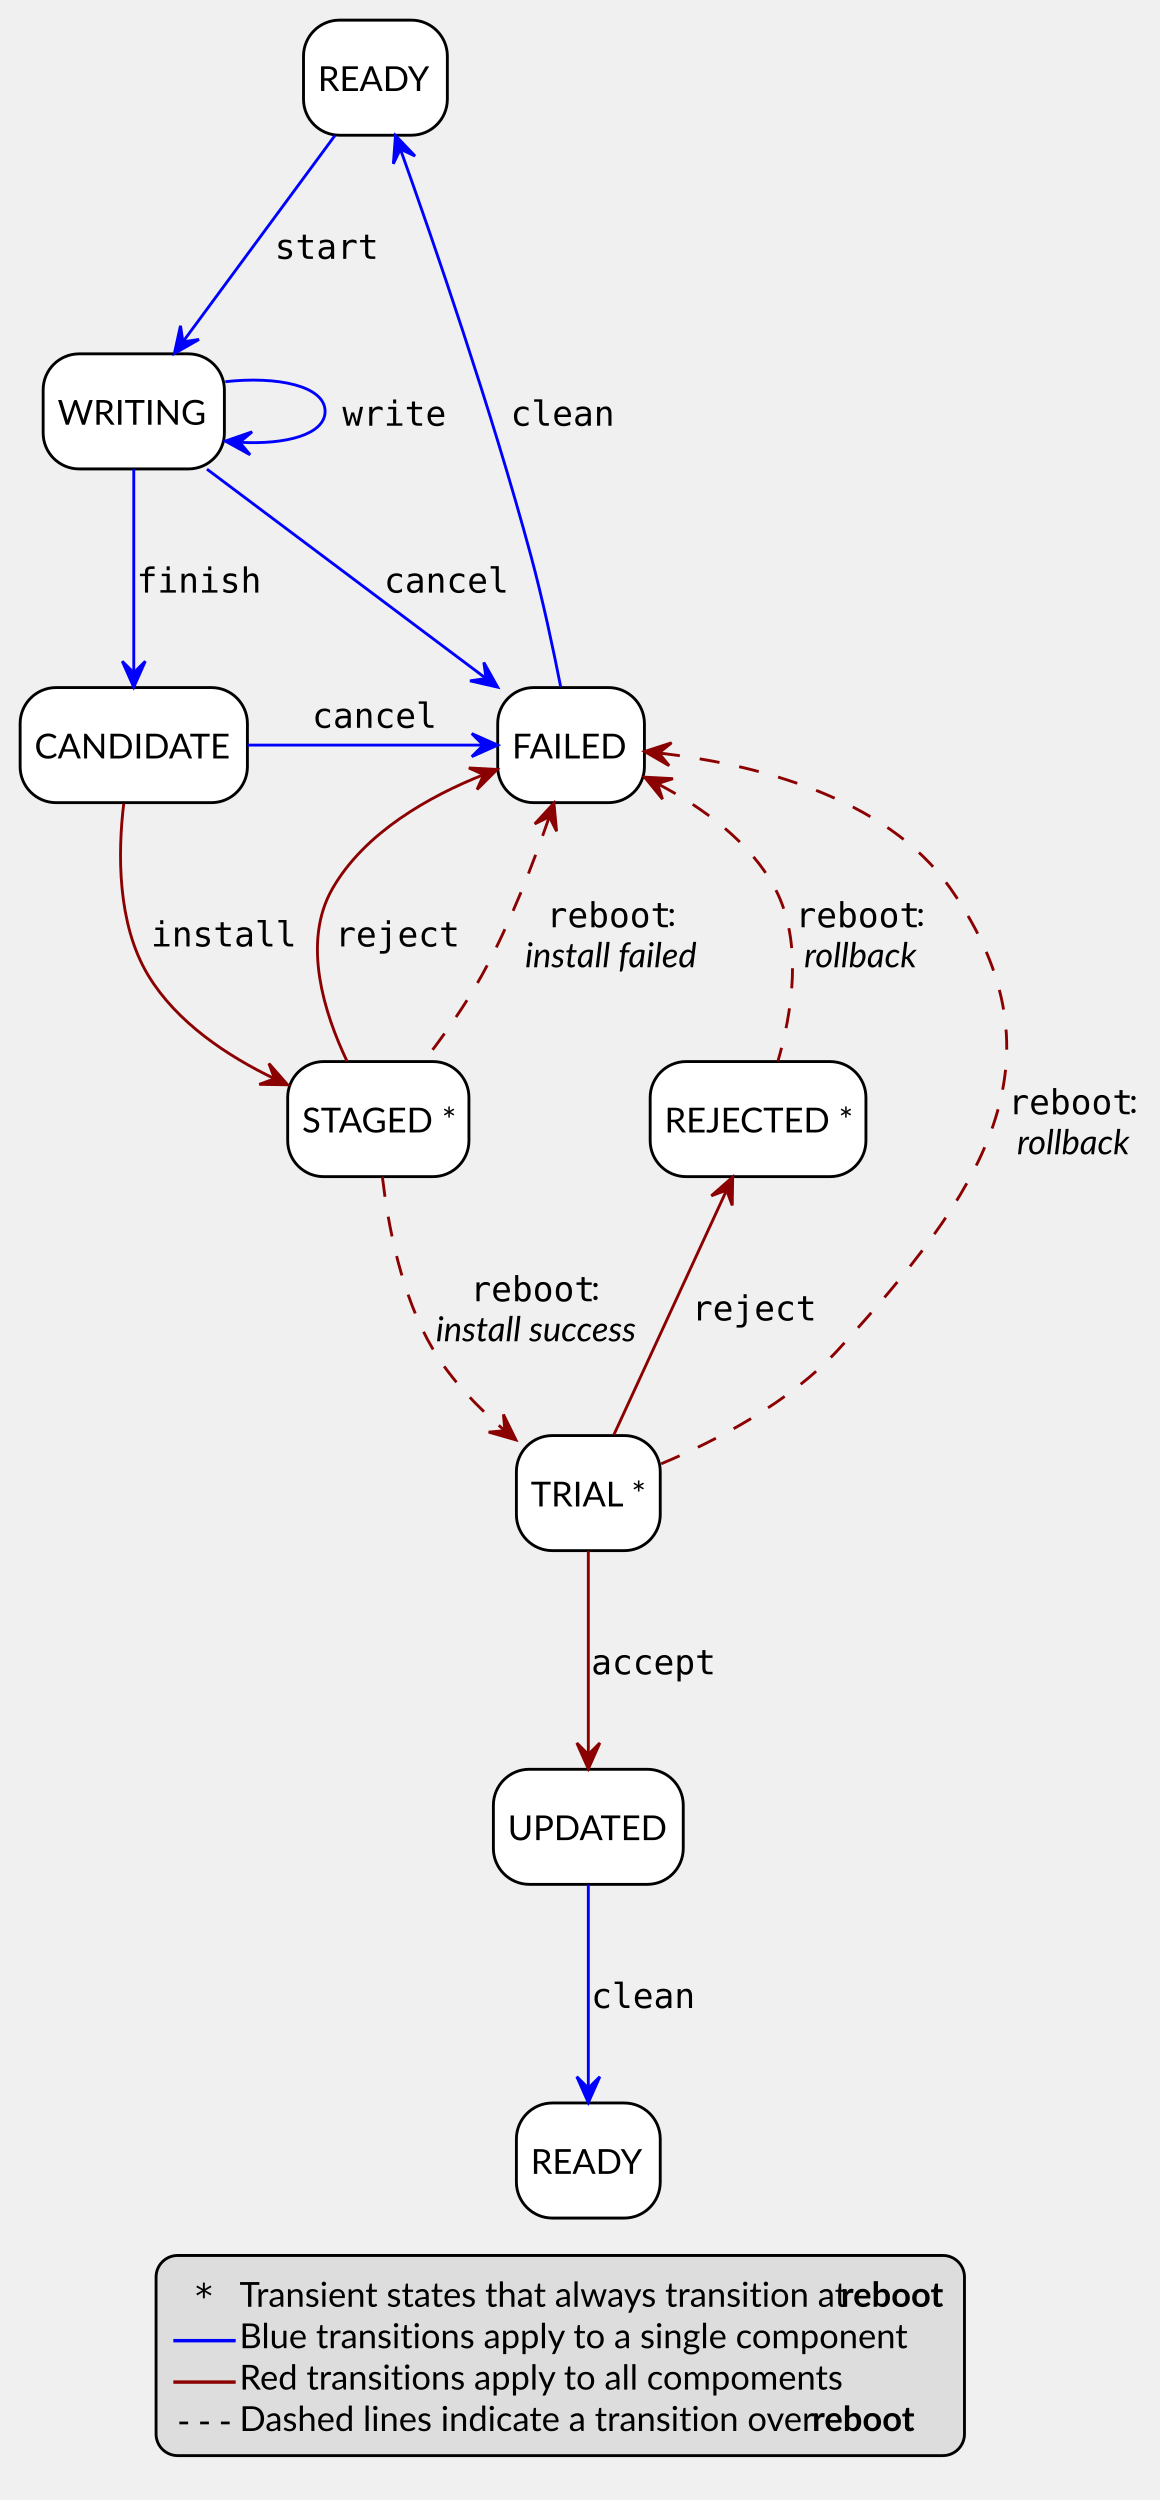
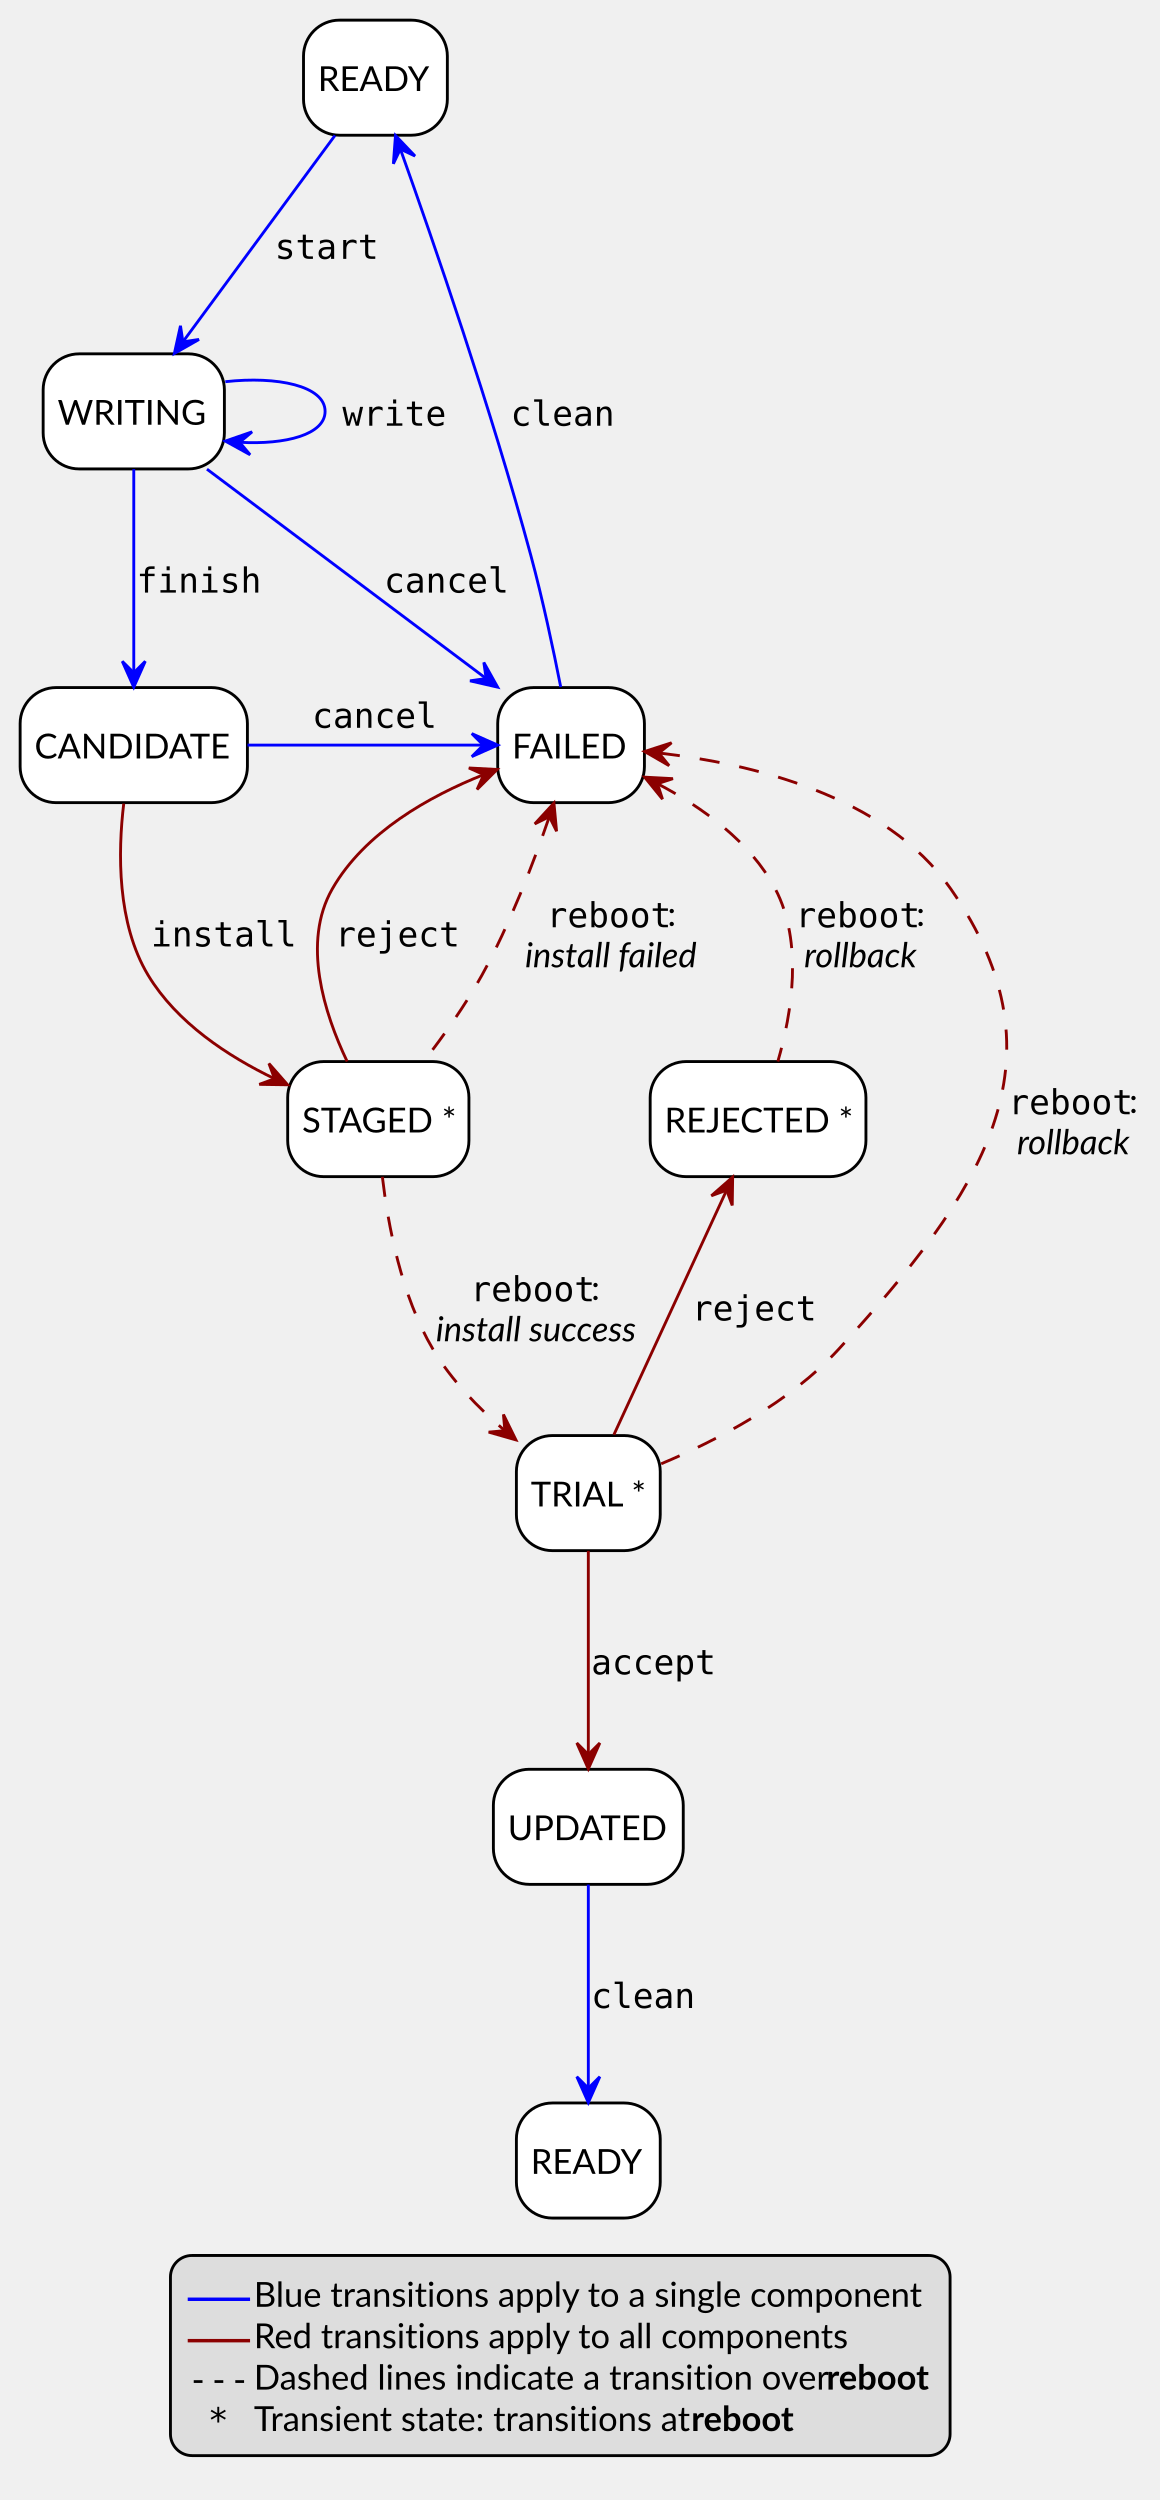
<svg xmlns="http://www.w3.org/2000/svg" contentStyleType="text/css" height="869px" preserveAspectRatio="none" style="width:403px;height:869px;background:#FFFFFF;" version="1.1" viewBox="0 0 403 869" width="403px" zoomAndPan="magnify">
  <defs />
  <g>
    <rect fill="#FFFFFF" height="40" rx="12.5" ry="12.5" style="stroke:#000000;stroke-width:1.0;" width="50" x="105.5" y="7" />
    <text fill="#000000" font-family="Lato,sans-serif" font-size="12" lengthAdjust="spacing" textLength="40" x="110.5" y="31.641">READY</text>
    <rect fill="#FFFFFF" height="40" rx="12.5" ry="12.5" style="stroke:#000000;stroke-width:1.0;" width="63" x="15" y="123" />
    <text fill="#000000" font-family="Lato,sans-serif" font-size="12" lengthAdjust="spacing" textLength="53" x="20" y="147.641">WRITING</text>
    <rect fill="#FFFFFF" height="40" rx="12.5" ry="12.5" style="stroke:#000000;stroke-width:1.0;" width="79" x="7" y="239" />
    <text fill="#000000" font-family="Lato,sans-serif" font-size="12" lengthAdjust="spacing" textLength="69" x="12" y="263.641">CANDIDATE</text>
    <rect fill="#FFFFFF" height="40" rx="12.5" ry="12.5" style="stroke:#000000;stroke-width:1.0;" width="63" x="100" y="369" />
    <text fill="#000000" font-family="Lato,sans-serif" font-size="12" lengthAdjust="spacing" textLength="53" x="105" y="393.641">STAGED *</text>
    <rect fill="#FFFFFF" height="40" rx="12.5" ry="12.5" style="stroke:#000000;stroke-width:1.0;" width="51" x="173" y="239" />
    <text fill="#000000" font-family="Lato,sans-serif" font-size="12" lengthAdjust="spacing" textLength="41" x="178" y="263.641">FAILED</text>
    <rect fill="#FFFFFF" height="40" rx="12.5" ry="12.5" style="stroke:#000000;stroke-width:1.0;" width="75" x="226" y="369" />
    <text fill="#000000" font-family="Lato,sans-serif" font-size="12" lengthAdjust="spacing" textLength="65" x="231" y="393.641">REJECTED *</text>
    <rect fill="#FFFFFF" height="40" rx="12.5" ry="12.5" style="stroke:#000000;stroke-width:1.0;" width="50" x="179.5" y="499" />
    <text fill="#000000" font-family="Lato,sans-serif" font-size="12" lengthAdjust="spacing" textLength="40" x="184.5" y="523.641">TRIAL *</text>
    <rect fill="#FFFFFF" height="40" rx="12.5" ry="12.5" style="stroke:#000000;stroke-width:1.0;" width="66" x="171.5" y="615" />
    <text fill="#000000" font-family="Lato,sans-serif" font-size="12" lengthAdjust="spacing" textLength="56" x="176.5" y="639.641">UPDATED</text>
    <rect fill="#FFFFFF" height="40" rx="12.5" ry="12.5" style="stroke:#000000;stroke-width:1.0;" width="50" x="179.5" y="731" />
    <text fill="#000000" font-family="Lato,sans-serif" font-size="12" lengthAdjust="spacing" textLength="40" x="184.5" y="755.641">READY</text>
    <g id="link_Start_Writing">
      <path d="M116.44,47.08 C101.9,66.81 79.19,97.63 63.62,118.76 " fill="none" id="Start-to-Writing" style="stroke:#0000FF;stroke-width:1.0;" />
      <polygon fill="#0000FF" points="60.61,122.86,69.171,117.991,63.578,118.836,62.733,113.243,60.61,122.86" style="stroke:#0000FF;stroke-width:1.0;" />
      <text fill="#000000" font-family="Consolas,Menlo,monospace" font-size="12" lengthAdjust="spacing" textLength="35" x="95.5" y="89.988">start</text>
    </g>
    <g id="link_Writing_Writing">
      <path d="M78.32,132.68 C96.33,130.67 113,134.11 113,143 C113,151.06 99.31,154.64 83.33,153.74 " fill="none" id="Writing-to-Writing" style="stroke:#0000FF;stroke-width:1.0;" />
      <polygon fill="#0000FF" points="78.32,153.32,86.944,158.076,83.302,153.748,87.629,150.106,78.32,153.32" style="stroke:#0000FF;stroke-width:1.0;" />
      <text fill="#000000" font-family="Consolas,Menlo,monospace" font-size="12" lengthAdjust="spacing" textLength="35" x="119" y="147.988">write</text>
    </g>
    <g id="link_Writing_Candidate">
      <path d="M46.5,163.08 C46.5,182.48 46.5,212.61 46.5,233.7 " fill="none" id="Writing-to-Candidate" style="stroke:#0000FF;stroke-width:1.0;" />
      <polygon fill="#0000FF" points="46.5,238.86,50.5,229.86,46.5,233.86,42.5,229.86,46.5,238.86" style="stroke:#0000FF;stroke-width:1.0;" />
      <text fill="#000000" font-family="Consolas,Menlo,monospace" font-size="12" lengthAdjust="spacing" textLength="42" x="47.5" y="205.988">finish</text>
    </g>
    <g id="link_Writing_Failed">
      <path d="M71.94,163.08 C98.68,183.14 140.71,214.66 168.92,235.81 " fill="none" id="Writing-to-Failed" style="stroke:#0000FF;stroke-width:1.0;" />
      <polygon fill="#0000FF" points="172.98,238.86,168.18,230.26,168.98,235.86,163.38,236.66,172.98,238.86" style="stroke:#0000FF;stroke-width:1.0;" />
      <text fill="#000000" font-family="Consolas,Menlo,monospace" font-size="12" lengthAdjust="spacing" textLength="42" x="133.5" y="205.988">cancel</text>
    </g>
    <g id="link_Candidate_Staged">
      <path d="M43.01,279.33 C40.98,296.29 40.65,320.99 51.5,339 C61.41,355.45 79.16,367.14 95.43,374.97 " fill="none" id="Candidate-to-Staged" style="stroke:#8B0000;stroke-width:1.0;" />
      <polygon fill="#8B0000" points="99.97,377.07,93.479,369.663,95.431,374.972,90.122,376.924,99.97,377.07" style="stroke:#8B0000;stroke-width:1.0;" />
      <text fill="#000000" font-family="Consolas,Menlo,monospace" font-size="12" lengthAdjust="spacing" textLength="49" x="52.5" y="328.988">install</text>
    </g>
    <g id="link_Candidate_Failed">
      <path d="M86.04,259 C111.55,259 144.25,259 167.81,259 " fill="none" id="Candidate-to-Failed" style="stroke:#0000FF;stroke-width:1.0;" />
      <polygon fill="#0000FF" points="172.99,259,163.99,255,167.99,259,163.99,263,172.99,259" style="stroke:#0000FF;stroke-width:1.0;" />
      <text fill="#000000" font-family="Consolas,Menlo,monospace" font-size="12" lengthAdjust="spacing" textLength="42" x="108.5" y="252.988">cancel</text>
    </g>
    <g id="link_Staged_Trial">
      <path d="M132.91,409.06 C134.86,425.84 139.5,450.43 150.5,469 C156.82,479.67 166.22,489.36 175.41,497.24 " fill="none" id="Staged-to-Trial" style="stroke:#8B0000;stroke-width:1.0;stroke-dasharray:7.0,7.0;" />
      <polygon fill="#8B0000" points="179.33,500.51,174.993,491.668,175.495,497.302,169.86,497.804,179.33,500.51" style="stroke:#8B0000;stroke-width:1.0;" />
      <text fill="#000000" font-family="Consolas,Menlo,monospace" font-size="12" lengthAdjust="spacing" textLength="42" x="163.5" y="452.33">reboot</text>
      <text fill="#000000" font-family="Lato,sans-serif" font-size="12" lengthAdjust="spacing" textLength="3" x="205.5" y="451.837">:</text>
      <text fill="#000000" font-family="Lato,sans-serif" font-size="12" font-style="italic" lengthAdjust="spacing" textLength="69" x="151.5" y="466.23">install success</text>
    </g>
    <g id="link_Failed_Staged">
      <path d="M190.93,283.94 C185.42,299.99 177.23,321.34 167.5,339 C161.79,349.35 154.19,360.03 147.44,368.76 " fill="none" id="Failed-backto-Staged" style="stroke:#8B0000;stroke-width:1.0;stroke-dasharray:7.0,7.0;" />
      <polygon fill="#8B0000" points="192.55,279.14,185.883,286.389,190.952,283.878,193.463,288.946,192.55,279.14" style="stroke:#8B0000;stroke-width:1.0;" />
      <text fill="#000000" font-family="Consolas,Menlo,monospace" font-size="12" lengthAdjust="spacing" textLength="42" x="190" y="322.33">reboot</text>
      <text fill="#000000" font-family="Lato,sans-serif" font-size="12" lengthAdjust="spacing" textLength="3" x="232" y="321.837">:</text>
      <text fill="#000000" font-family="Lato,sans-serif" font-size="12" font-style="italic" lengthAdjust="spacing" textLength="60" x="182.5" y="336.23">install failed</text>
    </g>
    <g id="link_Failed_Staged">
      <path d="M168.12,269.26 C149.34,276.73 126.74,289.31 115.5,309 C104.88,327.59 112.67,352.18 120.66,368.95 " fill="none" id="Failed-backto-Staged-1" style="stroke:#8B0000;stroke-width:1.0;" />
      <polygon fill="#8B0000" points="172.81,267.47,162.975,266.947,168.14,269.255,165.832,274.42,172.81,267.47" style="stroke:#8B0000;stroke-width:1.0;" />
      <text fill="#000000" font-family="Consolas,Menlo,monospace" font-size="12" lengthAdjust="spacing" textLength="42" x="116.5" y="328.988">reject</text>
    </g>
    <g id="link_Trial_Updated">
      <path d="M204.5,539.08 C204.5,558.48 204.5,588.61 204.5,609.7 " fill="none" id="Trial-to-Updated" style="stroke:#8B0000;stroke-width:1.0;" />
      <polygon fill="#8B0000" points="204.5,614.86,208.5,605.86,204.5,609.86,200.5,605.86,204.5,614.86" style="stroke:#8B0000;stroke-width:1.0;" />
      <text fill="#000000" font-family="Consolas,Menlo,monospace" font-size="12" lengthAdjust="spacing" textLength="42" x="205.5" y="581.988">accept</text>
    </g>
    <g id="link_Start_Failed">
      <path d="M139.23,52 C150.63,83.9 170.75,142.18 184.5,193 C188.63,208.27 192.35,225.81 194.91,238.82 " fill="none" id="Start-backto-Failed" style="stroke:#0000FF;stroke-width:1.0;" />
      <polygon fill="#0000FF" points="137.47,47.11,136.734,56.931,139.154,51.818,144.267,54.238,137.47,47.11" style="stroke:#0000FF;stroke-width:1.0;" />
      <text fill="#000000" font-family="Consolas,Menlo,monospace" font-size="12" lengthAdjust="spacing" textLength="35" x="177.5" y="147.988">clean</text>
    </g>
    <g id="link_Rejected_Trial">
      <path d="M252.49,413.88 C241.2,438.38 223.85,476.03 213.39,498.71 " fill="none" id="Rejected-backto-Trial" style="stroke:#8B0000;stroke-width:1.0;" />
      <polygon fill="#8B0000" points="254.67,409.16,247.263,415.651,252.572,413.699,254.524,419.008,254.67,409.16" style="stroke:#8B0000;stroke-width:1.0;" />
      <text fill="#000000" font-family="Consolas,Menlo,monospace" font-size="12" lengthAdjust="spacing" textLength="42" x="240.5" y="458.988">reject</text>
    </g>
    <g id="link_Failed_Rejected">
      <path d="M228.72,272.5 C243.9,280.52 260.86,292.54 269.5,309 C279.28,327.63 275.23,352.21 270.38,368.97 " fill="none" id="Failed-backto-Rejected" style="stroke:#8B0000;stroke-width:1.0;stroke-dasharray:7.0,7.0;" />
      <polygon fill="#8B0000" points="224.08,270.14,230.283,277.79,228.535,272.41,233.915,270.663,224.08,270.14" style="stroke:#8B0000;stroke-width:1.0;" />
      <text fill="#000000" font-family="Consolas,Menlo,monospace" font-size="12" lengthAdjust="spacing" textLength="42" x="276.5" y="322.33">reboot</text>
      <text fill="#000000" font-family="Lato,sans-serif" font-size="12" lengthAdjust="spacing" textLength="3" x="318.5" y="321.837">:</text>
      <text fill="#000000" font-family="Lato,sans-serif" font-size="12" font-style="italic" lengthAdjust="spacing" textLength="39" x="279.5" y="336.23">rollback</text>
    </g>
    <g id="link_Trial_Failed">
      <path d="M229.82,508.82 C248.89,500.81 274.54,487.56 291.5,469 C340.87,414.97 372.29,369.09 330.5,309 C307.81,276.37 260.69,265.42 229.33,261.78 " fill="none" id="Trial-to-Failed" style="stroke:#8B0000;stroke-width:1.0;stroke-dasharray:7.0,7.0;" />
      <polygon fill="#8B0000" points="224.06,261.22,232.587,266.149,229.032,261.749,233.433,258.194,224.06,261.22" style="stroke:#8B0000;stroke-width:1.0;" />
      <text fill="#000000" font-family="Consolas,Menlo,monospace" font-size="12" lengthAdjust="spacing" textLength="42" x="350.5" y="387.33">reboot</text>
      <text fill="#000000" font-family="Lato,sans-serif" font-size="12" lengthAdjust="spacing" textLength="3" x="392.5" y="386.837">:</text>
      <text fill="#000000" font-family="Lato,sans-serif" font-size="12" font-style="italic" lengthAdjust="spacing" textLength="39" x="353.5" y="401.23">rollback</text>
    </g>
    <g id="link_Updated_End">
      <path d="M204.5,655.08 C204.5,674.48 204.5,704.61 204.5,725.7 " fill="none" id="Updated-to-End" style="stroke:#0000FF;stroke-width:1.0;" />
      <polygon fill="#0000FF" points="204.5,730.86,208.5,721.86,204.5,725.86,200.5,721.86,204.5,730.86" style="stroke:#0000FF;stroke-width:1.0;" />
      <text fill="#000000" font-family="Consolas,Menlo,monospace" font-size="12" lengthAdjust="spacing" textLength="35" x="205.5" y="697.988">clean</text>
    </g>
-     <rect fill="#DDDDDD" height="69.568" id="_legend" rx="7.5" ry="7.5" style="stroke:#000000;stroke-width:1.0;" width="281" x="54.25" y="784" />
-     <text fill="#000000" font-family="Consolas,Menlo,monospace" font-size="12" lengthAdjust="spacing" textLength="7" x="67.25" y="802.33">*</text>
-     <text fill="#000000" font-family="Lato,sans-serif" font-size="12" lengthAdjust="spacing" textLength="207" x="83.25" y="801.837">Transient states that always transition at</text>
-     <text fill="#000000" font-family="Lato,sans-serif" font-size="12" font-weight="bold" lengthAdjust="spacing" textLength="37" x="292.25" y="801.837">reboot</text>
-     <text fill="#0000FF" font-family="Consolas,Menlo,monospace" font-size="12" lengthAdjust="spacing" text-decoration="line-through" textLength="21" x="60.25" y="816.722">———</text>
-     <text fill="#000000" font-family="Lato,sans-serif" font-size="12" lengthAdjust="spacing" textLength="229" x="83.25" y="816.23">Blue transitions apply to a single component</text>
-     <text fill="#8B0000" font-family="Consolas,Menlo,monospace" font-size="12" lengthAdjust="spacing" text-decoration="line-through" textLength="21" x="60.25" y="831.114">———</text>
-     <text fill="#000000" font-family="Lato,sans-serif" font-size="12" lengthAdjust="spacing" textLength="208" x="83.25" y="830.622">Red transitions apply to all compoments</text>
-     <text fill="#000000" font-family="Consolas,Menlo,monospace" font-size="12" lengthAdjust="spacing" textLength="21" x="60.25" y="845.506">---</text>
-     <text fill="#000000" font-family="Lato,sans-serif" font-size="12" lengthAdjust="spacing" textLength="197" x="83.25" y="845.014">Dashed lines indicate a transition over</text>
-     <text fill="#000000" font-family="Lato,sans-serif" font-size="12" font-weight="bold" lengthAdjust="spacing" textLength="37" x="282.25" y="845.014">reboot</text>
+     <rect fill="#DDDDDD" height="69.568" id="_legend" rx="7.5" ry="7.5" style="stroke:#000000;stroke-width:1.0;" width="271" x="59.25" y="784" />
+     <text fill="#0000FF" font-family="Consolas,Menlo,monospace" font-size="12" lengthAdjust="spacing" text-decoration="line-through" textLength="21" x="65.25" y="802.33">———</text>
+     <text fill="#000000" font-family="Lato,sans-serif" font-size="12" lengthAdjust="spacing" textLength="229" x="88.25" y="801.837">Blue transitions apply to a single component</text>
+     <text fill="#8B0000" font-family="Consolas,Menlo,monospace" font-size="12" lengthAdjust="spacing" text-decoration="line-through" textLength="21" x="65.25" y="816.722">———</text>
+     <text fill="#000000" font-family="Lato,sans-serif" font-size="12" lengthAdjust="spacing" textLength="205" x="88.25" y="816.23">Red transitions apply to all components</text>
+     <text fill="#000000" font-family="Consolas,Menlo,monospace" font-size="12" lengthAdjust="spacing" textLength="21" x="65.25" y="831.114">---</text>
+     <text fill="#000000" font-family="Lato,sans-serif" font-size="12" lengthAdjust="spacing" textLength="197" x="88.25" y="830.622">Dashed lines indicate a transition over</text>
+     <text fill="#000000" font-family="Lato,sans-serif" font-size="12" font-weight="bold" lengthAdjust="spacing" textLength="37" x="287.25" y="830.622">reboot</text>
+     <text fill="#000000" font-family="Consolas,Menlo,monospace" font-size="12" lengthAdjust="spacing" textLength="7" x="72.25" y="845.506">*</text>
+     <text fill="#000000" font-family="Lato,sans-serif" font-size="12" lengthAdjust="spacing" textLength="150" x="88.25" y="845.014">Transient state: transitions at</text>
+     <text fill="#000000" font-family="Lato,sans-serif" font-size="12" font-weight="bold" lengthAdjust="spacing" textLength="37" x="240.25" y="845.014">reboot</text>
  </g>
</svg>
